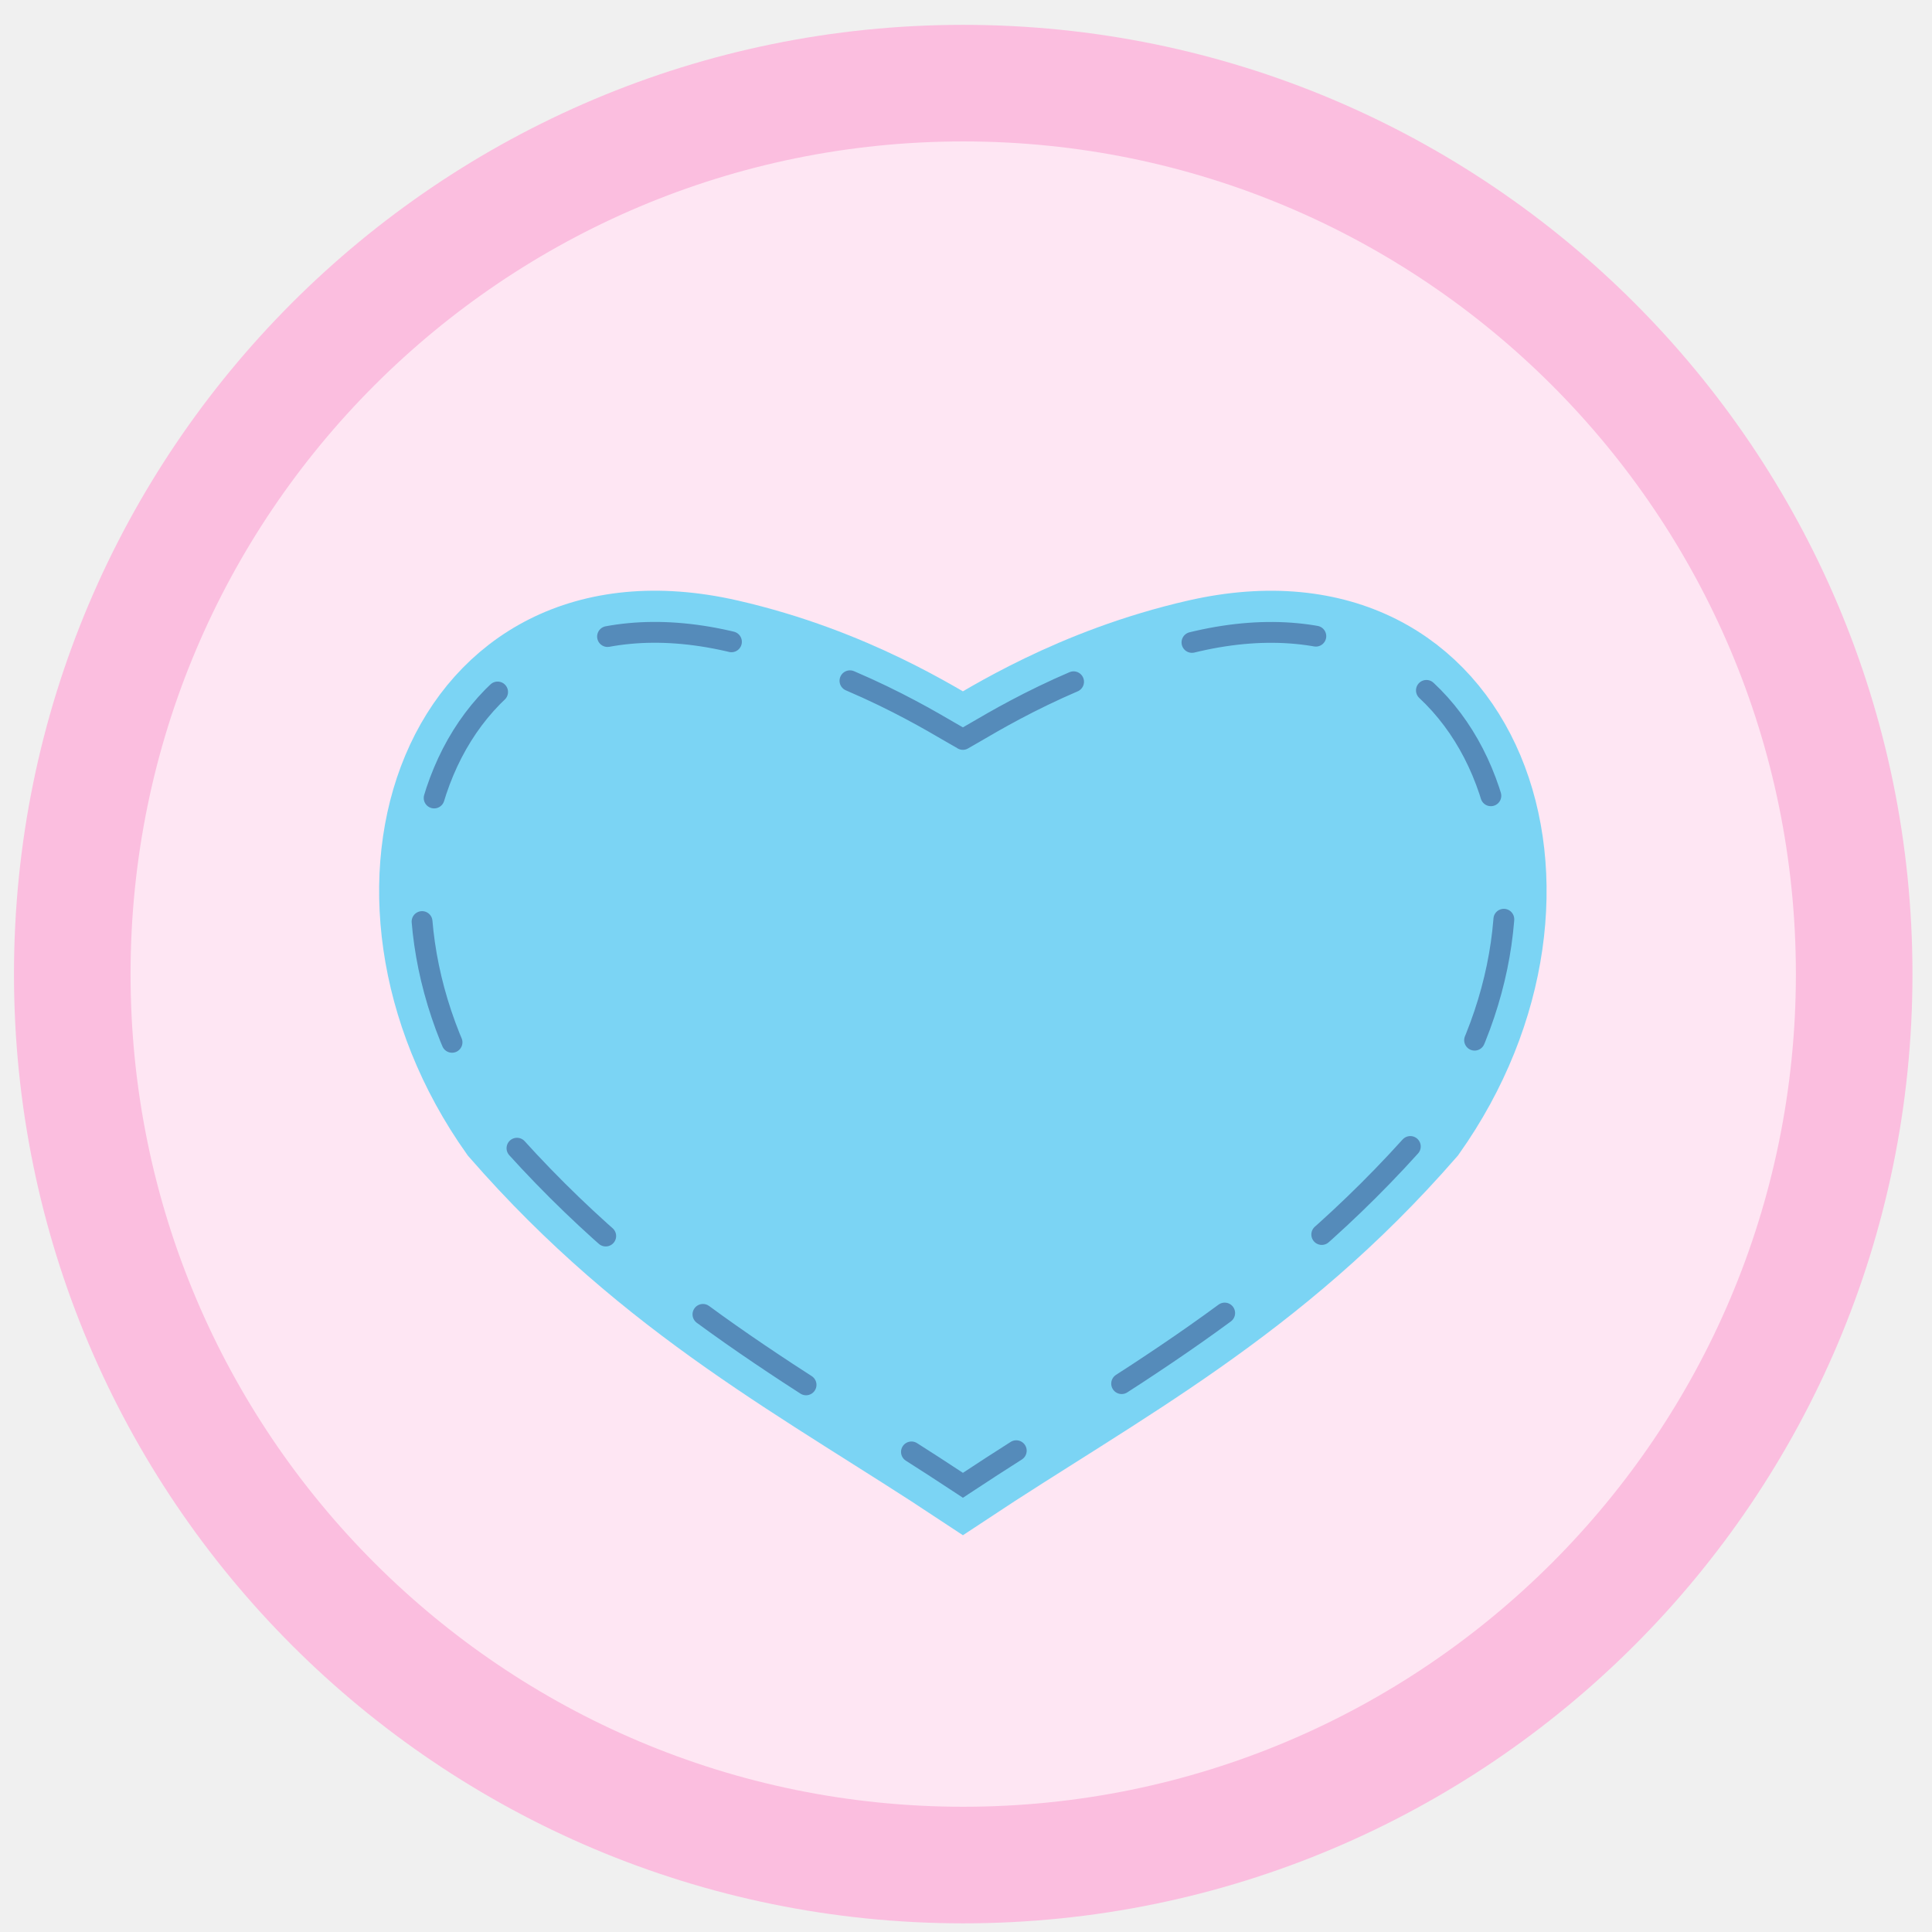
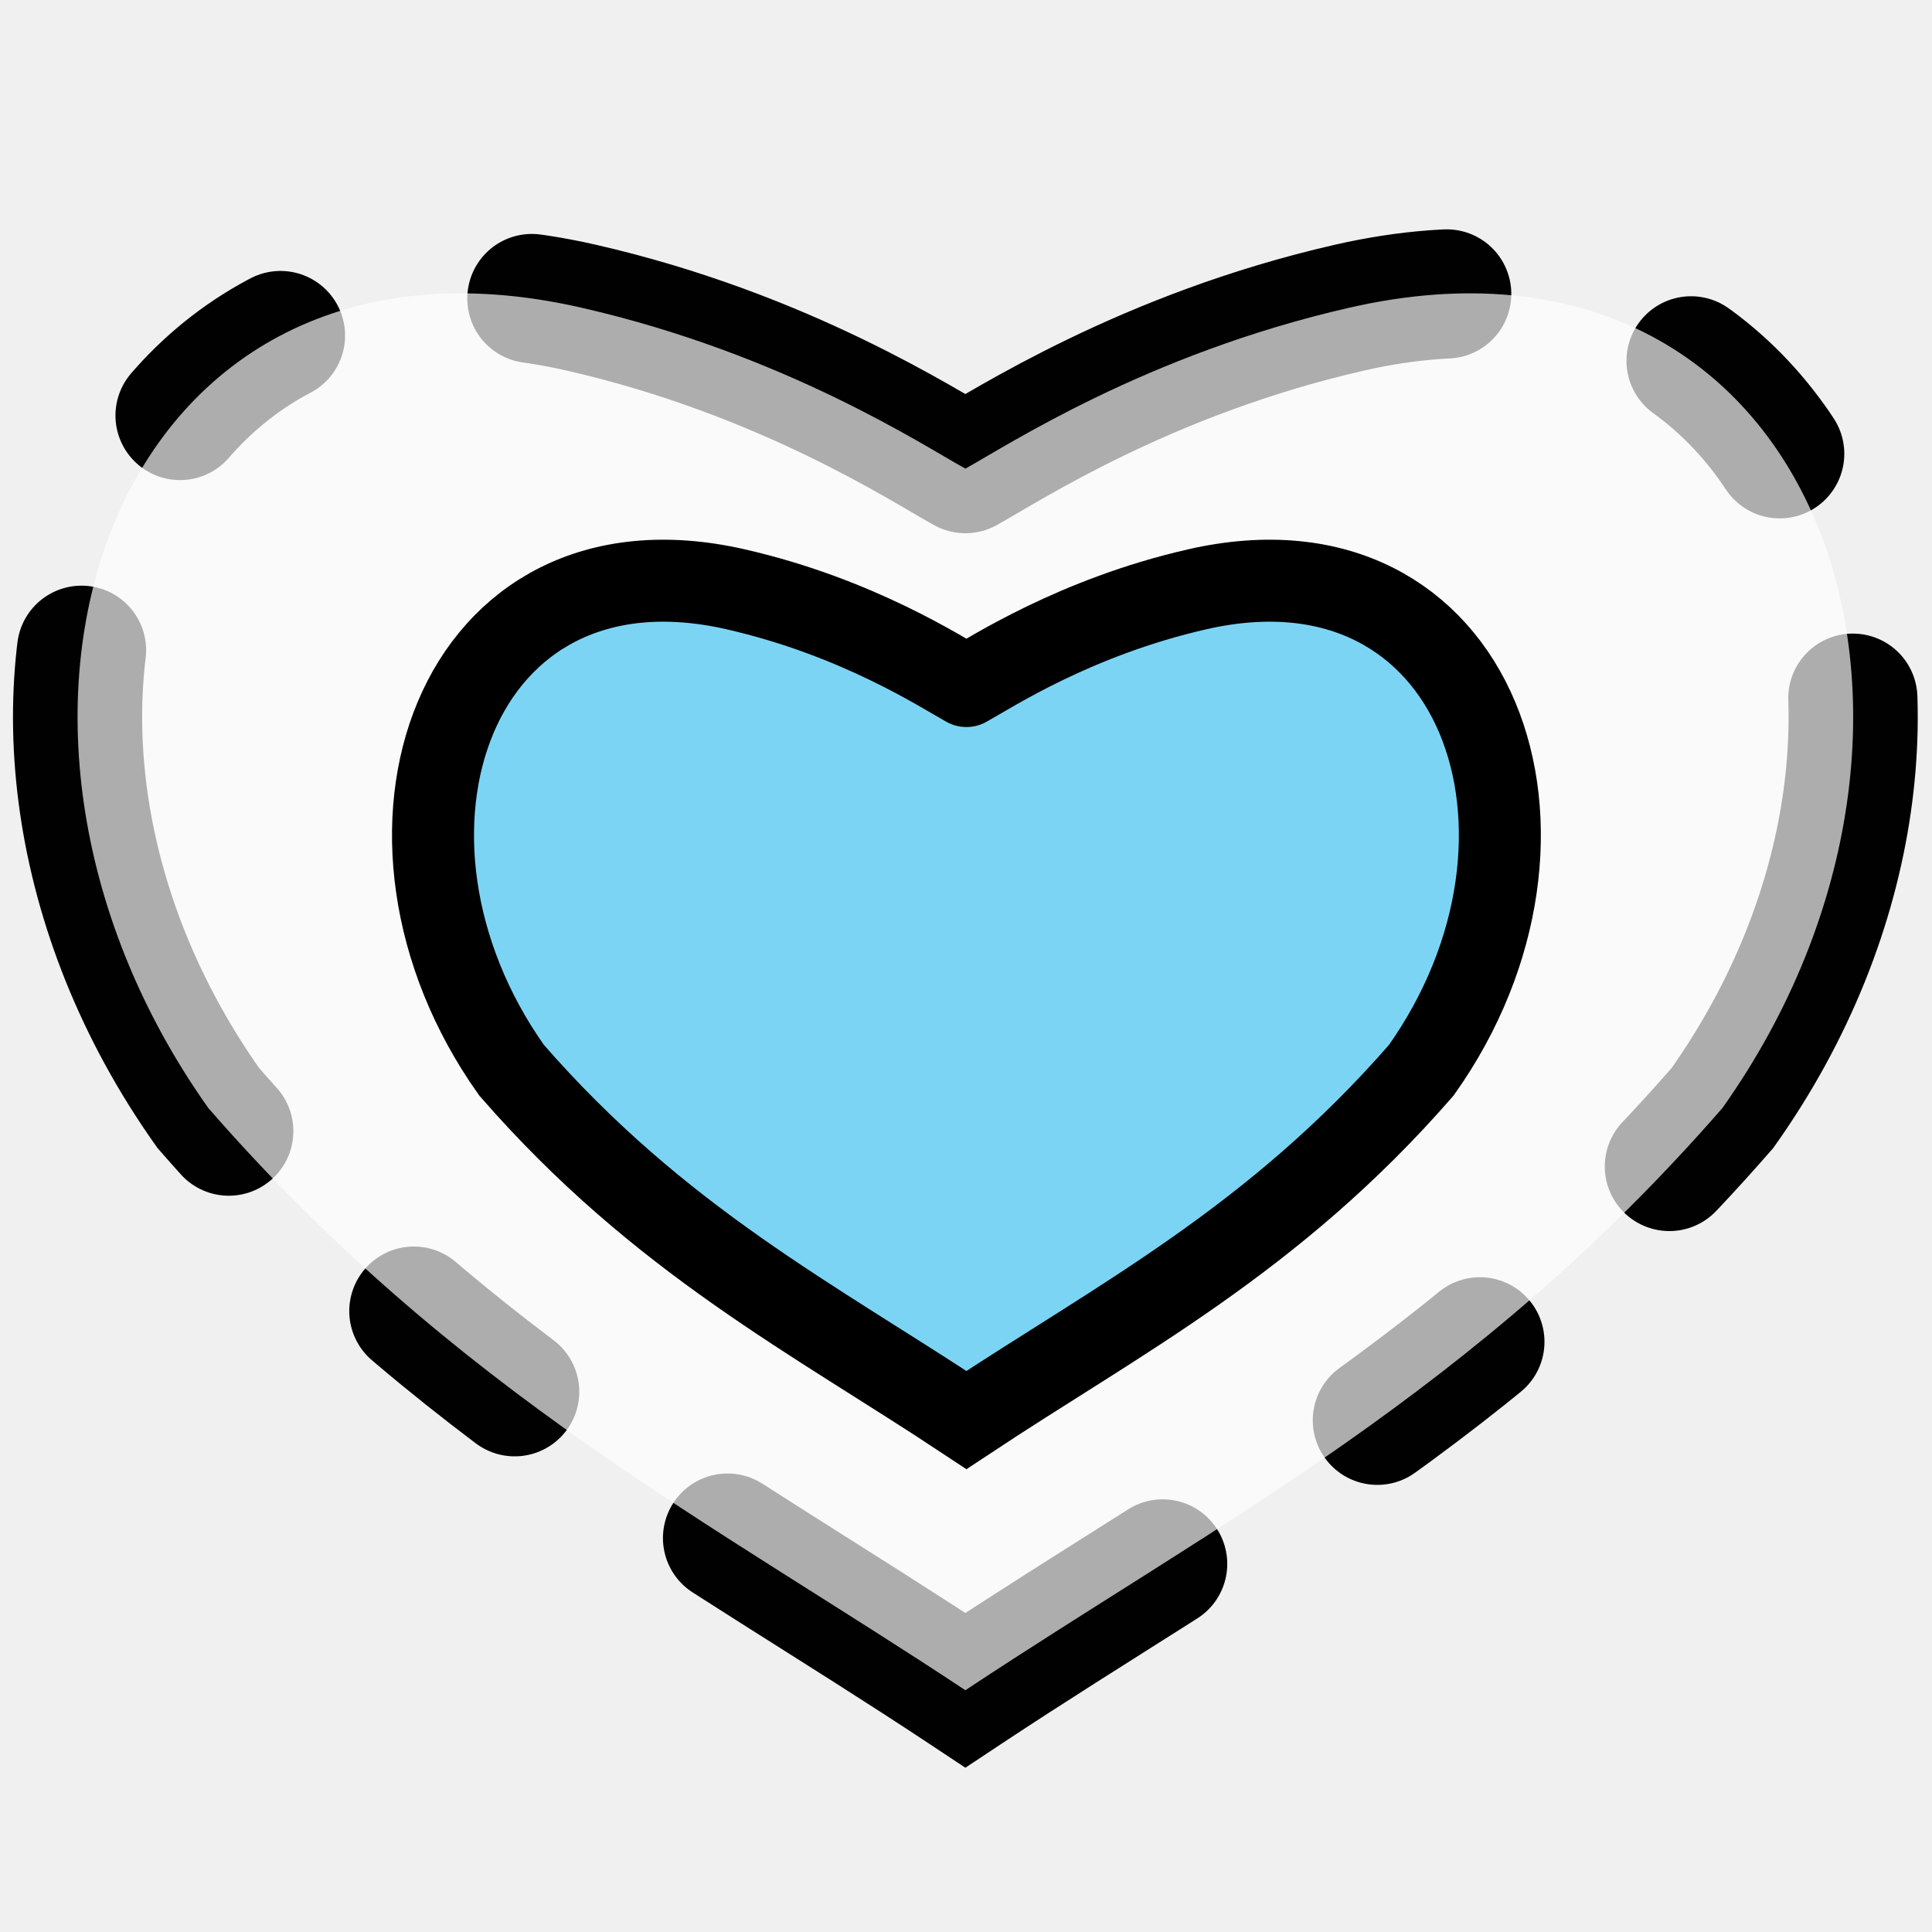
- <svg xmlns="http://www.w3.org/2000/svg" width="200px" height="200px" viewBox="0 0 32 32" version="1.1" id="SVGRoot">
+ <svg xmlns="http://www.w3.org/2000/svg" width="200" height="200" viewBox="0 0 306.273 306.273" version="1.1" id="SVGRoot">
  <defs id="defs1981" />
-   <g id="layer1">
-     <circle style="fill:#fee6f3;fill-opacity:1;stroke:#fbbedf;stroke-width:1.931;stroke-linecap:round;stroke-linejoin:round;stroke-miterlimit:4.7;stroke-dasharray:none;stroke-opacity:1" id="path2540" cx="15.954" cy="16.134" r="14.757" />
-     <path style="fill:#7bd4f4;fill-opacity:1;stroke:#7bd4f4;stroke-width:1.379;stroke-linecap:round;stroke-linejoin:miter;stroke-miterlimit:4;stroke-dasharray:none;stroke-dashoffset:0;stroke-opacity:1" d="m 15.948,12.247 c 0.418,-0.23 1.827,-1.158 3.885,-1.628 4.746,-1.084 6.57,4.149 3.772,8.094 -2.5,2.871 -5.095,4.19 -7.656,5.888 C 13.386,22.902 10.791,21.583 8.291,18.713 5.493,14.767 7.317,9.535 12.063,10.618 c 2.058,0.47 3.467,1.399 3.885,1.628" id="path2548" />
-     <path id="path1445" d="m 15.948,12.247 c 0.418,-0.23 1.827,-1.158 3.885,-1.628 4.746,-1.084 6.57,4.149 3.772,8.094 -2.5,2.871 -5.095,4.19 -7.656,5.888 C 13.386,22.902 10.791,21.583 8.291,18.713 5.493,14.767 7.317,9.535 12.063,10.618 c 2.058,0.47 3.467,1.399 3.885,1.628" style="fill:#7bd4f4;fill-opacity:1;stroke:#558bba;stroke-width:0.345;stroke-linecap:round;stroke-linejoin:miter;stroke-miterlimit:4;stroke-dasharray:2.069, 2.069;stroke-dashoffset:0;stroke-opacity:1" />
+   <g id="layer1" transform="translate(60.24417,322.0259)">
+     <path style="fill:#ffffff;fill-opacity:0.678;stroke:#010101;stroke-width:20.476;stroke-linecap:round;stroke-linejoin:miter;stroke-miterlimit:6;stroke-dasharray:81.902, 40.951, 20.476, 40.951;stroke-dashoffset:0;stroke-opacity:1;paint-order:stroke fill markers" d="m 92.792,-247.733 c 6.549,-3.598 28.632,-18.154 60.897,-25.522 74.389,-16.987 102.984,65.032 59.119,126.878 -39.188,45 -79.865,65.672 -120.015,92.298 -40.15,-26.626 -80.827,-47.298 -120.015,-92.298 -43.865,-61.845 -15.27,-143.864 59.119,-126.878 32.265,7.368 54.347,21.924 60.897,25.522" id="path814" />
+     <path style="fill:#7bd4f4;fill-opacity:0.99;stroke:#000000;stroke-width:12.998;stroke-linecap:round;stroke-linejoin:miter;stroke-miterlimit:4;stroke-dasharray:none;stroke-dashoffset:0;stroke-opacity:1" d="m 92.961,-213.272 c 3.935,-2.162 17.203,-10.908 36.59,-15.335 44.696,-10.206 61.878,39.075 35.521,76.235 -23.546,27.038 -47.987,39.459 -72.111,55.457 -24.124,-15.998 -48.565,-28.419 -72.111,-55.457 -26.356,-37.16 -9.175,-86.441 35.521,-76.235 19.386,4.427 32.655,13.173 36.59,15.335" id="path2548" />
  </g>
</svg>
